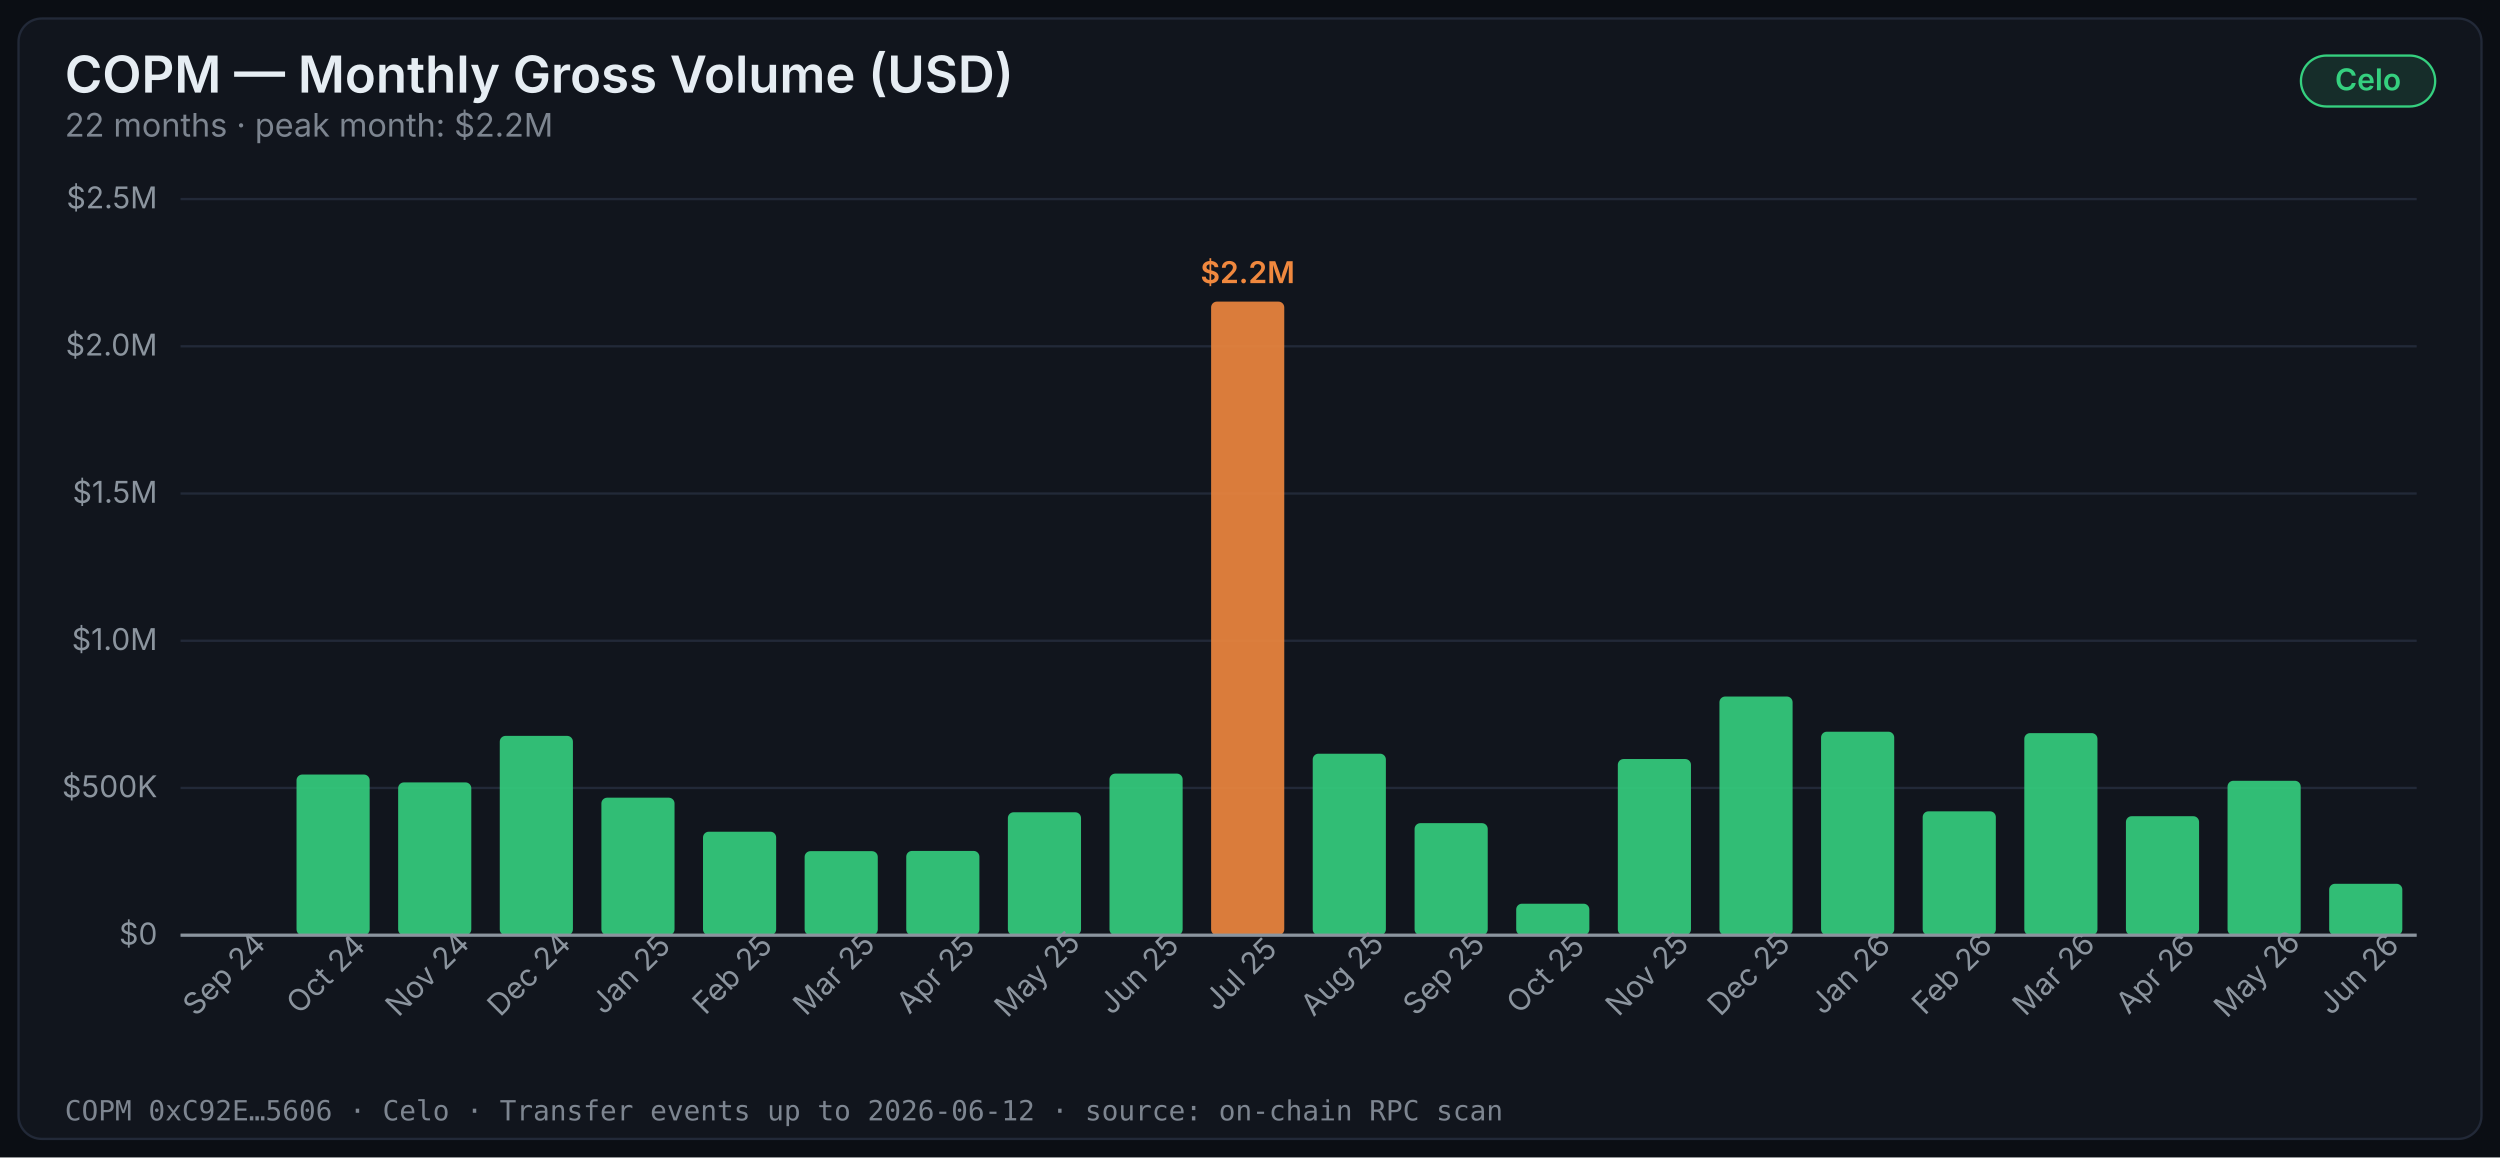
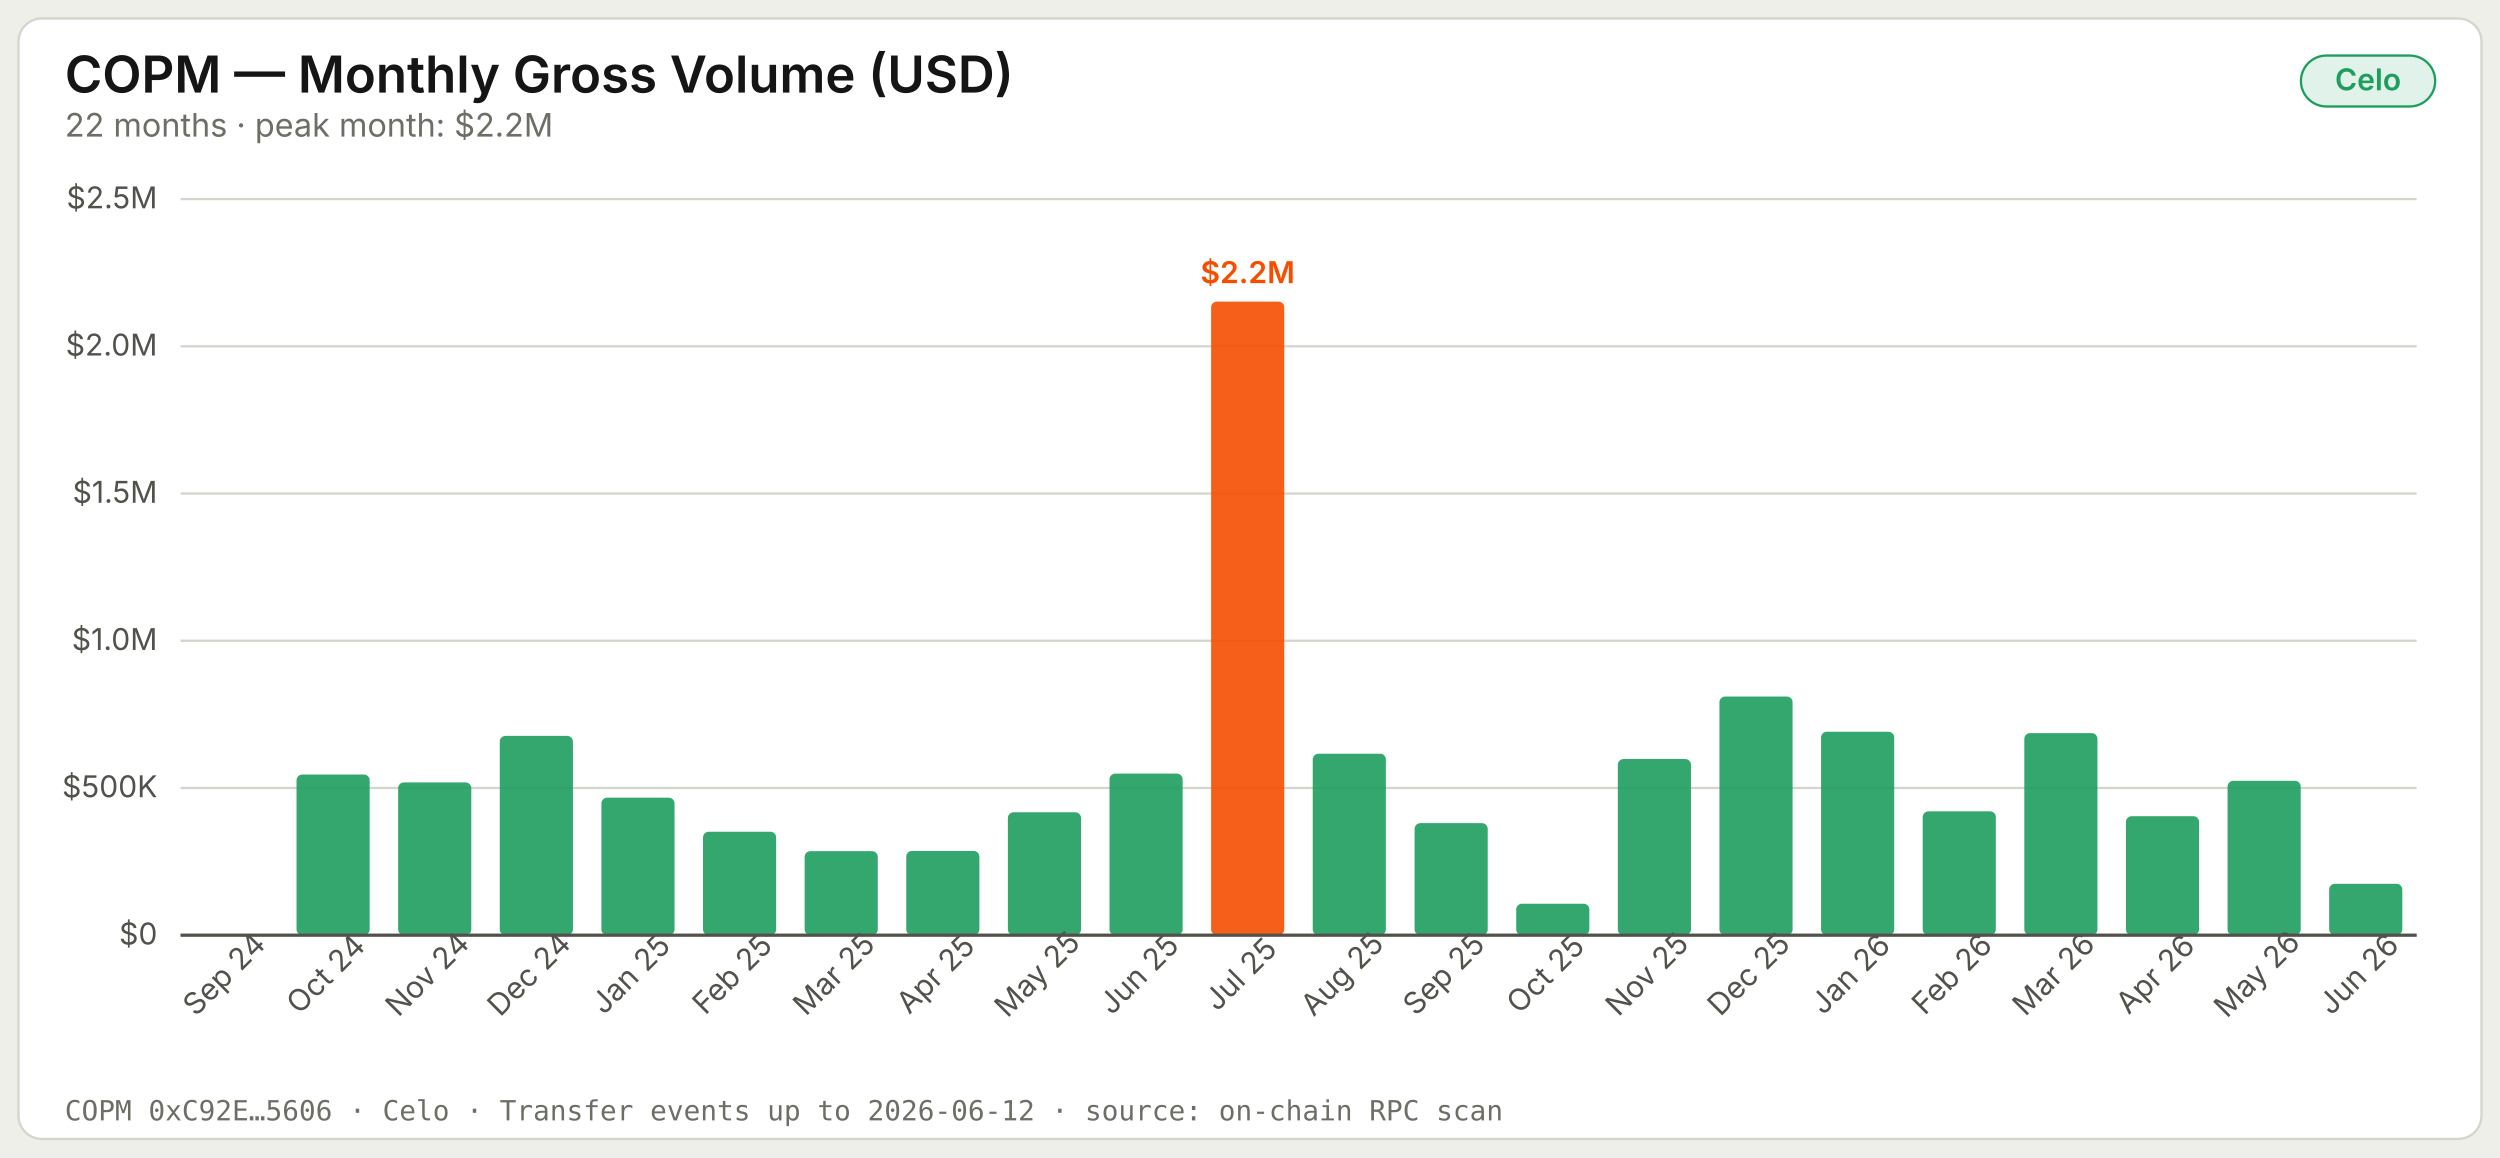
<svg xmlns="http://www.w3.org/2000/svg" width="1080" height="500" viewBox="0 0 1080 500" role="img" aria-label="COPM — Monthly Gross Volume (USD)">
  <style>
-     .title { font: 600 22px -apple-system, 'Segoe UI', system-ui, sans-serif; fill: #e6edf3; }
-     .subtitle { font: 400 14px -apple-system, 'Segoe UI', system-ui, sans-serif; fill: #7d8590; }
-     .axis { font: 400 13px -apple-system, 'Segoe UI', system-ui, sans-serif; fill: #8b949e; }
-     .label { font: 500 14px -apple-system, 'Segoe UI', system-ui, sans-serif; fill: #e6edf3; }
+     .title { font: 600 22px -apple-system, 'Segoe UI', system-ui, sans-serif; fill: #151515; }
+     .subtitle { font: 400 14px -apple-system, 'Segoe UI', system-ui, sans-serif; fill: #6e6e66; }
+     .axis { font: 400 13px -apple-system, 'Segoe UI', system-ui, sans-serif; fill: #52524c; }
+     .label { font: 500 14px -apple-system, 'Segoe UI', system-ui, sans-serif; fill: #151515; }
    .annot { font: 600 13px -apple-system, 'Segoe UI', system-ui, sans-serif; }
    .badge { font: 600 13px -apple-system, 'Segoe UI', system-ui, sans-serif; }
-     .footer { font: 400 12px ui-monospace, 'SF Mono', Menlo, monospace; fill: #7d8590; }
+     .footer { font: 400 12px ui-monospace, 'SF Mono', Menlo, monospace; fill: #6e6e66; }
  </style>
  <defs />
-   <rect width="1080" height="500" fill="#0b0e14" />
-   <rect x="8" y="8" width="1064" height="484" rx="10" fill="#11151d" stroke="#222938" stroke-width="1" />
+   <rect width="1080" height="500" fill="#eeefe9" />
+   <rect x="8" y="8" width="1064" height="484" rx="10" fill="#ffffff" stroke="#d4d5cc" stroke-width="1" />
  <text x="28" y="40" class="title">COPM — Monthly Gross Volume (USD)</text>
-   <rect x="994" y="24" width="58" height="22" rx="11" fill="#35d07f22" stroke="#35d07f" stroke-width="1" />
-   <text x="1023" y="39" class="badge" fill="#35d07f" text-anchor="middle">Celo</text>
+   <rect x="994" y="24" width="58" height="22" rx="11" fill="#1d9e5f22" stroke="#1d9e5f" stroke-width="1" />
+   <text x="1023" y="39" class="badge" fill="#1d9e5f" text-anchor="middle">Celo</text>
  <text x="28" y="59" class="subtitle">22 months · peak month: $2.2M</text>
-   <line x1="78" y1="404" x2="1044" y2="404" stroke="#222938" stroke-width="1" />
+   <line x1="78" y1="404" x2="1044" y2="404" stroke="#d4d5cc" stroke-width="1" />
  <text x="68" y="408" class="axis" text-anchor="end">$0</text>
-   <line x1="78" y1="340.4" x2="1044" y2="340.4" stroke="#222938" stroke-width="1" />
+   <line x1="78" y1="340.4" x2="1044" y2="340.4" stroke="#d4d5cc" stroke-width="1" />
  <text x="68" y="344.4" class="axis" text-anchor="end">$500K</text>
-   <line x1="78" y1="276.8" x2="1044" y2="276.8" stroke="#222938" stroke-width="1" />
+   <line x1="78" y1="276.8" x2="1044" y2="276.8" stroke="#d4d5cc" stroke-width="1" />
  <text x="68" y="280.8" class="axis" text-anchor="end">$1.0M</text>
-   <line x1="78" y1="213.2" x2="1044" y2="213.2" stroke="#222938" stroke-width="1" />
+   <line x1="78" y1="213.2" x2="1044" y2="213.2" stroke="#d4d5cc" stroke-width="1" />
  <text x="68" y="217.2" class="axis" text-anchor="end">$1.5M</text>
-   <line x1="78" y1="149.6" x2="1044" y2="149.6" stroke="#222938" stroke-width="1" />
+   <line x1="78" y1="149.6" x2="1044" y2="149.6" stroke="#d4d5cc" stroke-width="1" />
  <text x="68" y="153.6" class="axis" text-anchor="end">$2.0M</text>
-   <line x1="78" y1="86" x2="1044" y2="86" stroke="#222938" stroke-width="1" />
+   <line x1="78" y1="86" x2="1044" y2="86" stroke="#d4d5cc" stroke-width="1" />
  <text x="68" y="90" class="axis" text-anchor="end">$2.5M</text>
-   <rect x="84.1" y="403.9" width="31.6" height="0.1" fill="#35d07f" fill-opacity="0.9" rx="2.5" />
+   <rect x="84.1" y="403.9" width="31.6" height="0.1" fill="#1d9e5f" fill-opacity="0.9" rx="2.5" />
  <text x="99.955" y="424" class="axis" text-anchor="middle" transform="rotate(-45 99.95455 424)">Sep 24</text>
-   <rect x="128.1" y="334.6" width="31.6" height="69.4" fill="#35d07f" fill-opacity="0.9" rx="2.5" />
+   <rect x="128.1" y="334.6" width="31.6" height="69.4" fill="#1d9e5f" fill-opacity="0.9" rx="2.5" />
  <text x="143.864" y="424" class="axis" text-anchor="middle" transform="rotate(-45 143.8636 424)">Oct 24</text>
-   <rect x="172.0" y="338.0" width="31.6" height="66.0" fill="#35d07f" fill-opacity="0.9" rx="2.5" />
+   <rect x="172.0" y="338.0" width="31.6" height="66.0" fill="#1d9e5f" fill-opacity="0.9" rx="2.5" />
  <text x="187.773" y="424" class="axis" text-anchor="middle" transform="rotate(-45 187.7727 424)">Nov 24</text>
-   <rect x="215.9" y="317.9" width="31.6" height="86.1" fill="#35d07f" fill-opacity="0.9" rx="2.5" />
+   <rect x="215.9" y="317.9" width="31.6" height="86.1" fill="#1d9e5f" fill-opacity="0.9" rx="2.5" />
  <text x="231.682" y="424" class="axis" text-anchor="middle" transform="rotate(-45 231.6818 424)">Dec 24</text>
-   <rect x="259.8" y="344.6" width="31.6" height="59.4" fill="#35d07f" fill-opacity="0.9" rx="2.5" />
+   <rect x="259.8" y="344.6" width="31.6" height="59.4" fill="#1d9e5f" fill-opacity="0.9" rx="2.5" />
  <text x="275.591" y="424" class="axis" text-anchor="middle" transform="rotate(-45 275.5909 424)">Jan 25</text>
-   <rect x="303.7" y="359.3" width="31.6" height="44.7" fill="#35d07f" fill-opacity="0.9" rx="2.5" />
+   <rect x="303.7" y="359.3" width="31.6" height="44.7" fill="#1d9e5f" fill-opacity="0.9" rx="2.5" />
  <text x="319.5" y="424" class="axis" text-anchor="middle" transform="rotate(-45 319.5 424)">Feb 25</text>
-   <rect x="347.6" y="367.7" width="31.6" height="36.3" fill="#35d07f" fill-opacity="0.9" rx="2.5" />
+   <rect x="347.6" y="367.7" width="31.6" height="36.3" fill="#1d9e5f" fill-opacity="0.9" rx="2.5" />
  <text x="363.409" y="424" class="axis" text-anchor="middle" transform="rotate(-45 363.4091 424)">Mar 25</text>
-   <rect x="391.5" y="367.6" width="31.6" height="36.4" fill="#35d07f" fill-opacity="0.9" rx="2.5" />
+   <rect x="391.5" y="367.6" width="31.6" height="36.4" fill="#1d9e5f" fill-opacity="0.9" rx="2.5" />
  <text x="407.318" y="424" class="axis" text-anchor="middle" transform="rotate(-45 407.3182 424)">Apr 25</text>
-   <rect x="435.4" y="350.9" width="31.6" height="53.1" fill="#35d07f" fill-opacity="0.9" rx="2.5" />
+   <rect x="435.4" y="350.9" width="31.6" height="53.1" fill="#1d9e5f" fill-opacity="0.9" rx="2.5" />
  <text x="451.227" y="424" class="axis" text-anchor="middle" transform="rotate(-45 451.2273 424)">May 25</text>
-   <rect x="479.3" y="334.2" width="31.6" height="69.8" fill="#35d07f" fill-opacity="0.9" rx="2.5" />
+   <rect x="479.3" y="334.2" width="31.6" height="69.8" fill="#1d9e5f" fill-opacity="0.9" rx="2.5" />
  <text x="495.136" y="424" class="axis" text-anchor="middle" transform="rotate(-45 495.1364 424)">Jun 25</text>
-   <rect x="523.2" y="130.3" width="31.6" height="273.7" fill="#f0883e" fill-opacity="0.9" rx="2.5" />
-   <text x="539.0" y="122.3" class="annot" fill="#f0883e" text-anchor="middle">$2.2M</text>
+   <rect x="523.2" y="130.3" width="31.6" height="273.7" fill="#f54e00" fill-opacity="0.9" rx="2.5" />
+   <text x="539.0" y="122.3" class="annot" fill="#f54e00" text-anchor="middle">$2.2M</text>
  <text x="539.045" y="424" class="axis" text-anchor="middle" transform="rotate(-45 539.0455 424)">Jul 25</text>
-   <rect x="567.1" y="325.6" width="31.6" height="78.4" fill="#35d07f" fill-opacity="0.9" rx="2.5" />
+   <rect x="567.1" y="325.6" width="31.6" height="78.4" fill="#1d9e5f" fill-opacity="0.9" rx="2.5" />
  <text x="582.955" y="424" class="axis" text-anchor="middle" transform="rotate(-45 582.9545 424)">Aug 25</text>
-   <rect x="611.1" y="355.6" width="31.6" height="48.4" fill="#35d07f" fill-opacity="0.9" rx="2.5" />
+   <rect x="611.1" y="355.6" width="31.6" height="48.4" fill="#1d9e5f" fill-opacity="0.9" rx="2.5" />
  <text x="626.864" y="424" class="axis" text-anchor="middle" transform="rotate(-45 626.8636 424)">Sep 25</text>
-   <rect x="655.0" y="390.4" width="31.6" height="13.6" fill="#35d07f" fill-opacity="0.9" rx="2.5" />
+   <rect x="655.0" y="390.4" width="31.6" height="13.6" fill="#1d9e5f" fill-opacity="0.9" rx="2.5" />
  <text x="670.773" y="424" class="axis" text-anchor="middle" transform="rotate(-45 670.7727 424)">Oct 25</text>
-   <rect x="698.9" y="327.9" width="31.6" height="76.1" fill="#35d07f" fill-opacity="0.9" rx="2.5" />
+   <rect x="698.9" y="327.9" width="31.6" height="76.1" fill="#1d9e5f" fill-opacity="0.9" rx="2.5" />
  <text x="714.682" y="424" class="axis" text-anchor="middle" transform="rotate(-45 714.6818 424)">Nov 25</text>
-   <rect x="742.8" y="300.9" width="31.6" height="103.1" fill="#35d07f" fill-opacity="0.9" rx="2.5" />
+   <rect x="742.8" y="300.9" width="31.6" height="103.1" fill="#1d9e5f" fill-opacity="0.9" rx="2.5" />
  <text x="758.591" y="424" class="axis" text-anchor="middle" transform="rotate(-45 758.5909 424)">Dec 25</text>
-   <rect x="786.7" y="316.1" width="31.6" height="87.9" fill="#35d07f" fill-opacity="0.9" rx="2.5" />
+   <rect x="786.7" y="316.1" width="31.6" height="87.9" fill="#1d9e5f" fill-opacity="0.9" rx="2.5" />
  <text x="802.5" y="424" class="axis" text-anchor="middle" transform="rotate(-45 802.5 424)">Jan 26</text>
-   <rect x="830.6" y="350.5" width="31.6" height="53.5" fill="#35d07f" fill-opacity="0.9" rx="2.5" />
+   <rect x="830.6" y="350.5" width="31.6" height="53.5" fill="#1d9e5f" fill-opacity="0.9" rx="2.5" />
  <text x="846.409" y="424" class="axis" text-anchor="middle" transform="rotate(-45 846.4091 424)">Feb 26</text>
-   <rect x="874.5" y="316.7" width="31.6" height="87.3" fill="#35d07f" fill-opacity="0.9" rx="2.5" />
+   <rect x="874.5" y="316.7" width="31.6" height="87.3" fill="#1d9e5f" fill-opacity="0.9" rx="2.5" />
  <text x="890.318" y="424" class="axis" text-anchor="middle" transform="rotate(-45 890.3182 424)">Mar 26</text>
-   <rect x="918.4" y="352.6" width="31.6" height="51.4" fill="#35d07f" fill-opacity="0.9" rx="2.5" />
+   <rect x="918.4" y="352.6" width="31.6" height="51.4" fill="#1d9e5f" fill-opacity="0.9" rx="2.5" />
  <text x="934.227" y="424" class="axis" text-anchor="middle" transform="rotate(-45 934.2273 424)">Apr 26</text>
-   <rect x="962.3" y="337.3" width="31.6" height="66.7" fill="#35d07f" fill-opacity="0.9" rx="2.5" />
+   <rect x="962.3" y="337.3" width="31.6" height="66.7" fill="#1d9e5f" fill-opacity="0.9" rx="2.5" />
  <text x="978.136" y="424" class="axis" text-anchor="middle" transform="rotate(-45 978.1364 424)">May 26</text>
-   <rect x="1006.2" y="381.8" width="31.6" height="22.2" fill="#35d07f" fill-opacity="0.9" rx="2.5" />
+   <rect x="1006.2" y="381.8" width="31.6" height="22.2" fill="#1d9e5f" fill-opacity="0.9" rx="2.5" />
  <text x="1022.045" y="424" class="axis" text-anchor="middle" transform="rotate(-45 1022.045 424)">Jun 26</text>
-   <line x1="78" y1="404" x2="1044" y2="404" stroke="#8b949e" stroke-width="1.4" />
+   <line x1="78" y1="404" x2="1044" y2="404" stroke="#52524c" stroke-width="1.4" />
  <text x="28" y="484" class="footer">COPM 0xC92E…5606 · Celo · Transfer events up to 2026-06-12 · source: on-chain RPC scan</text>
</svg>
